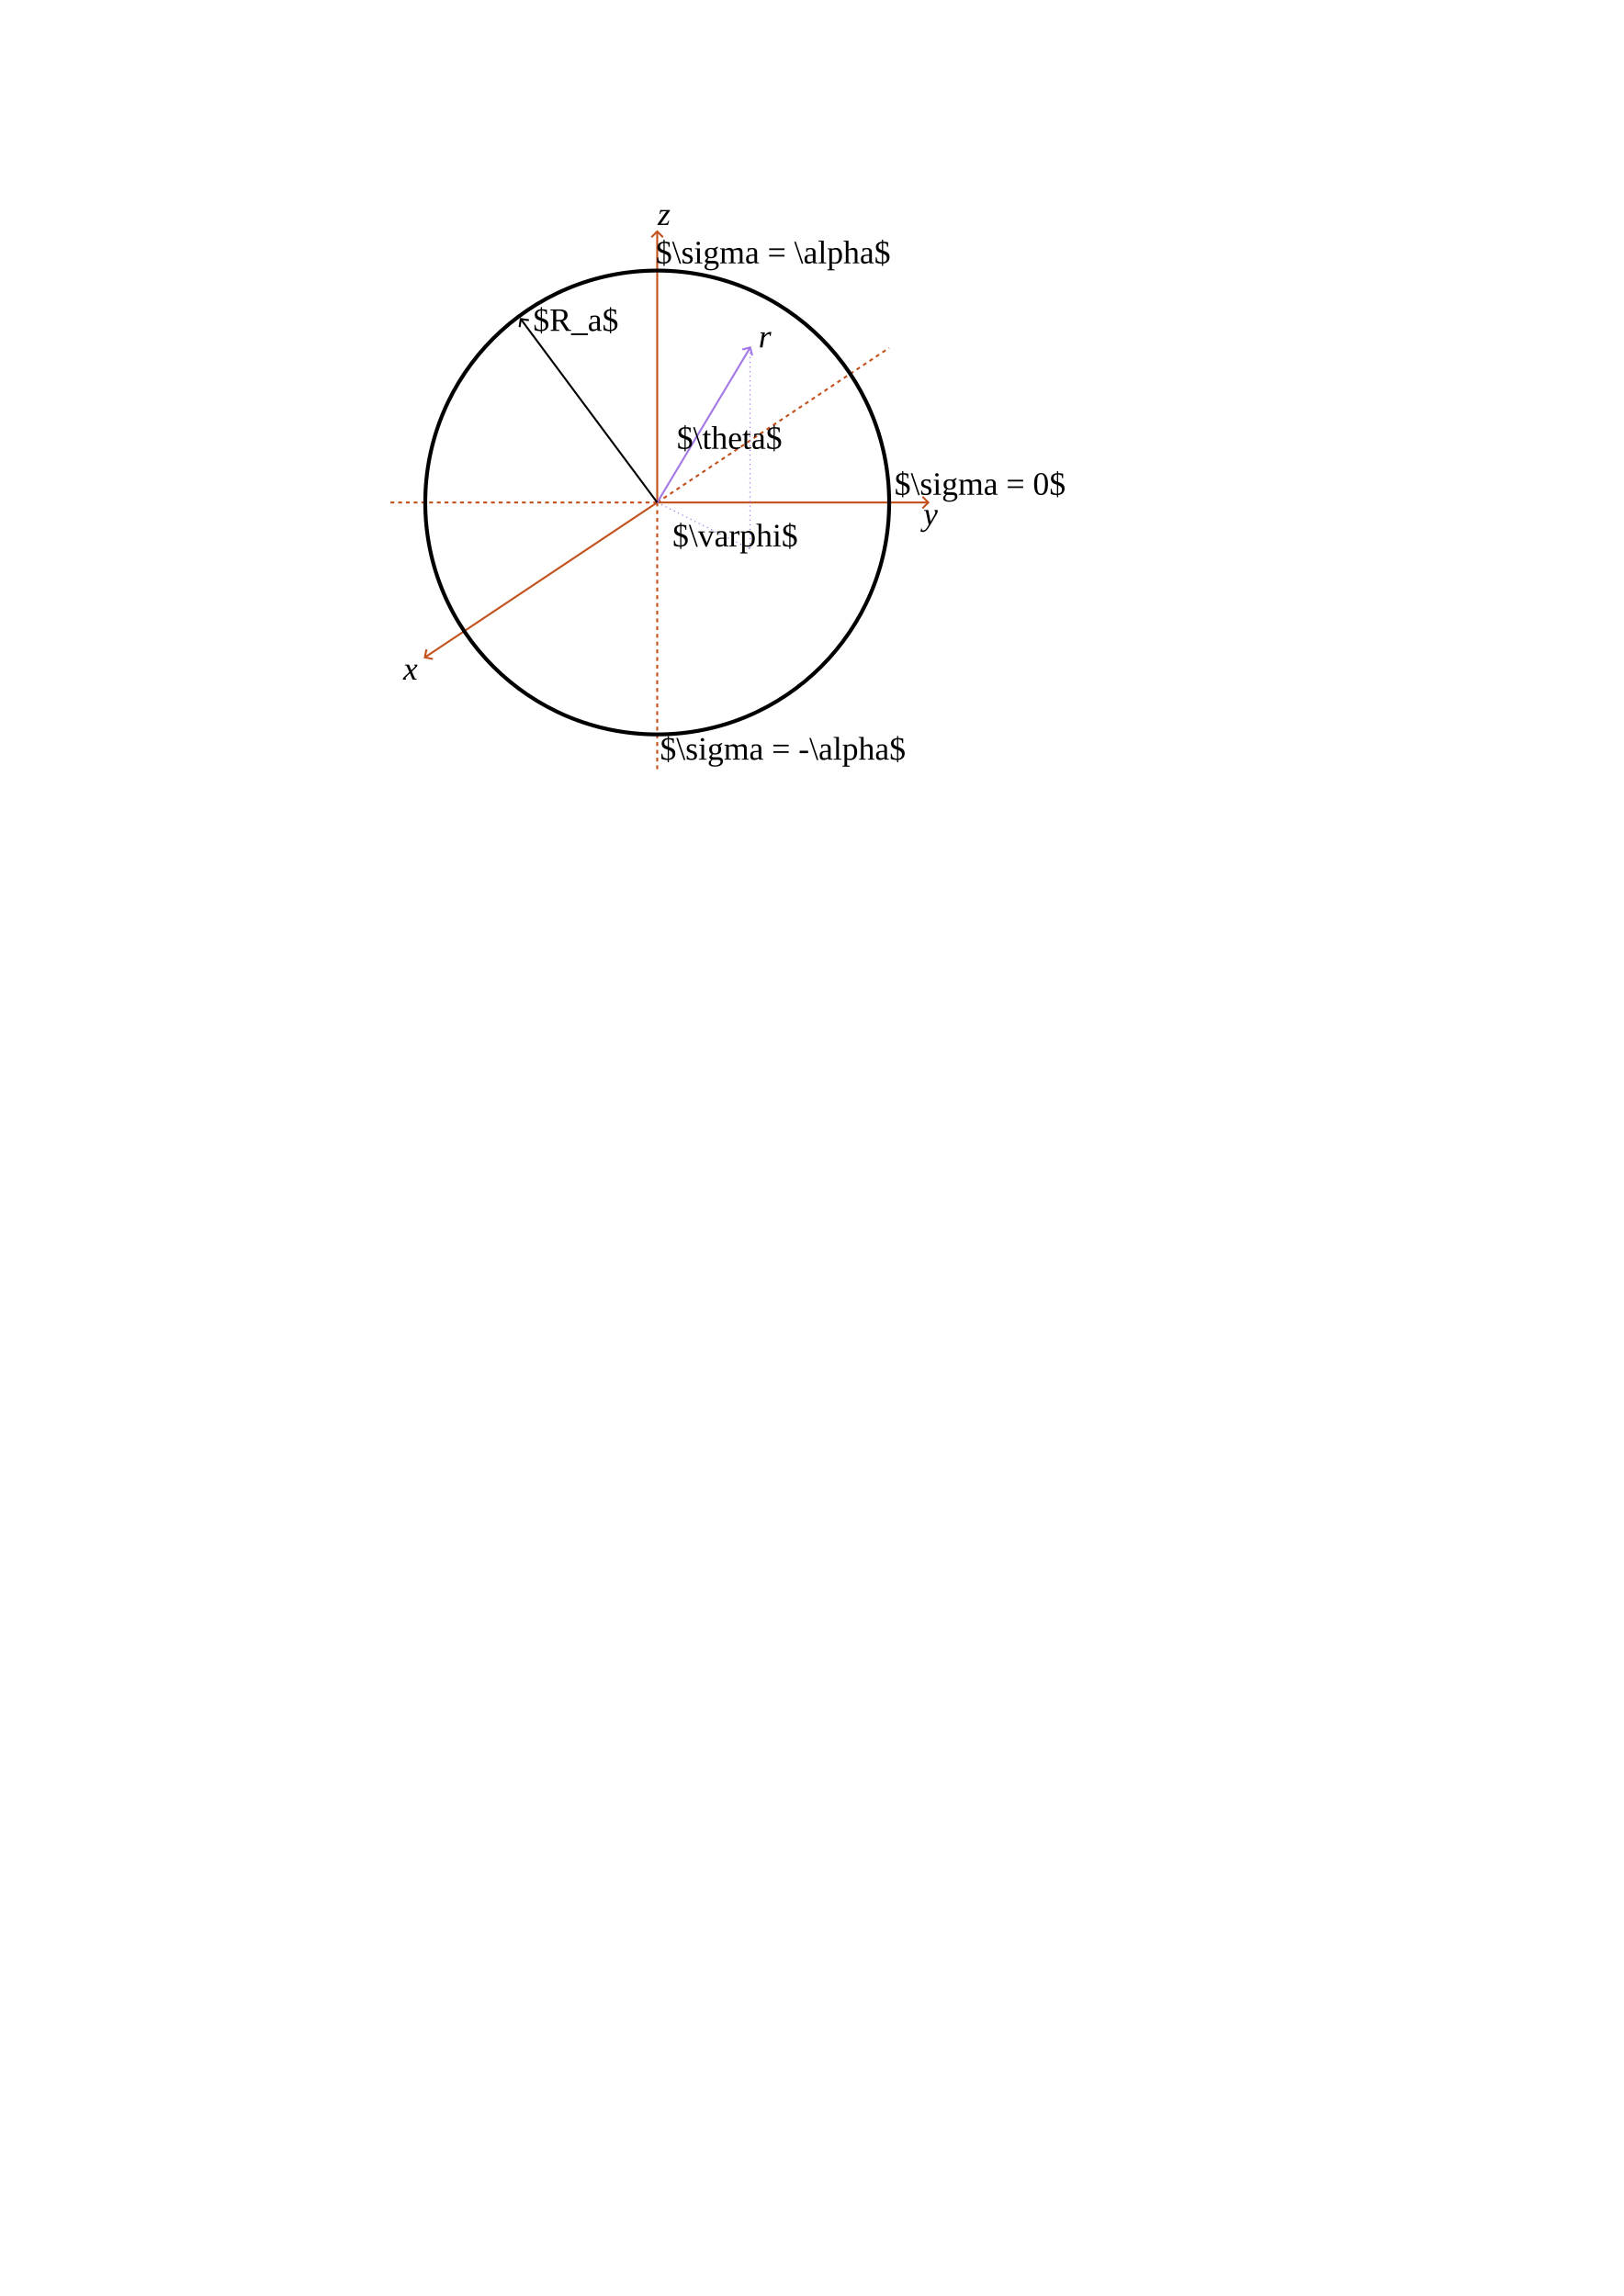
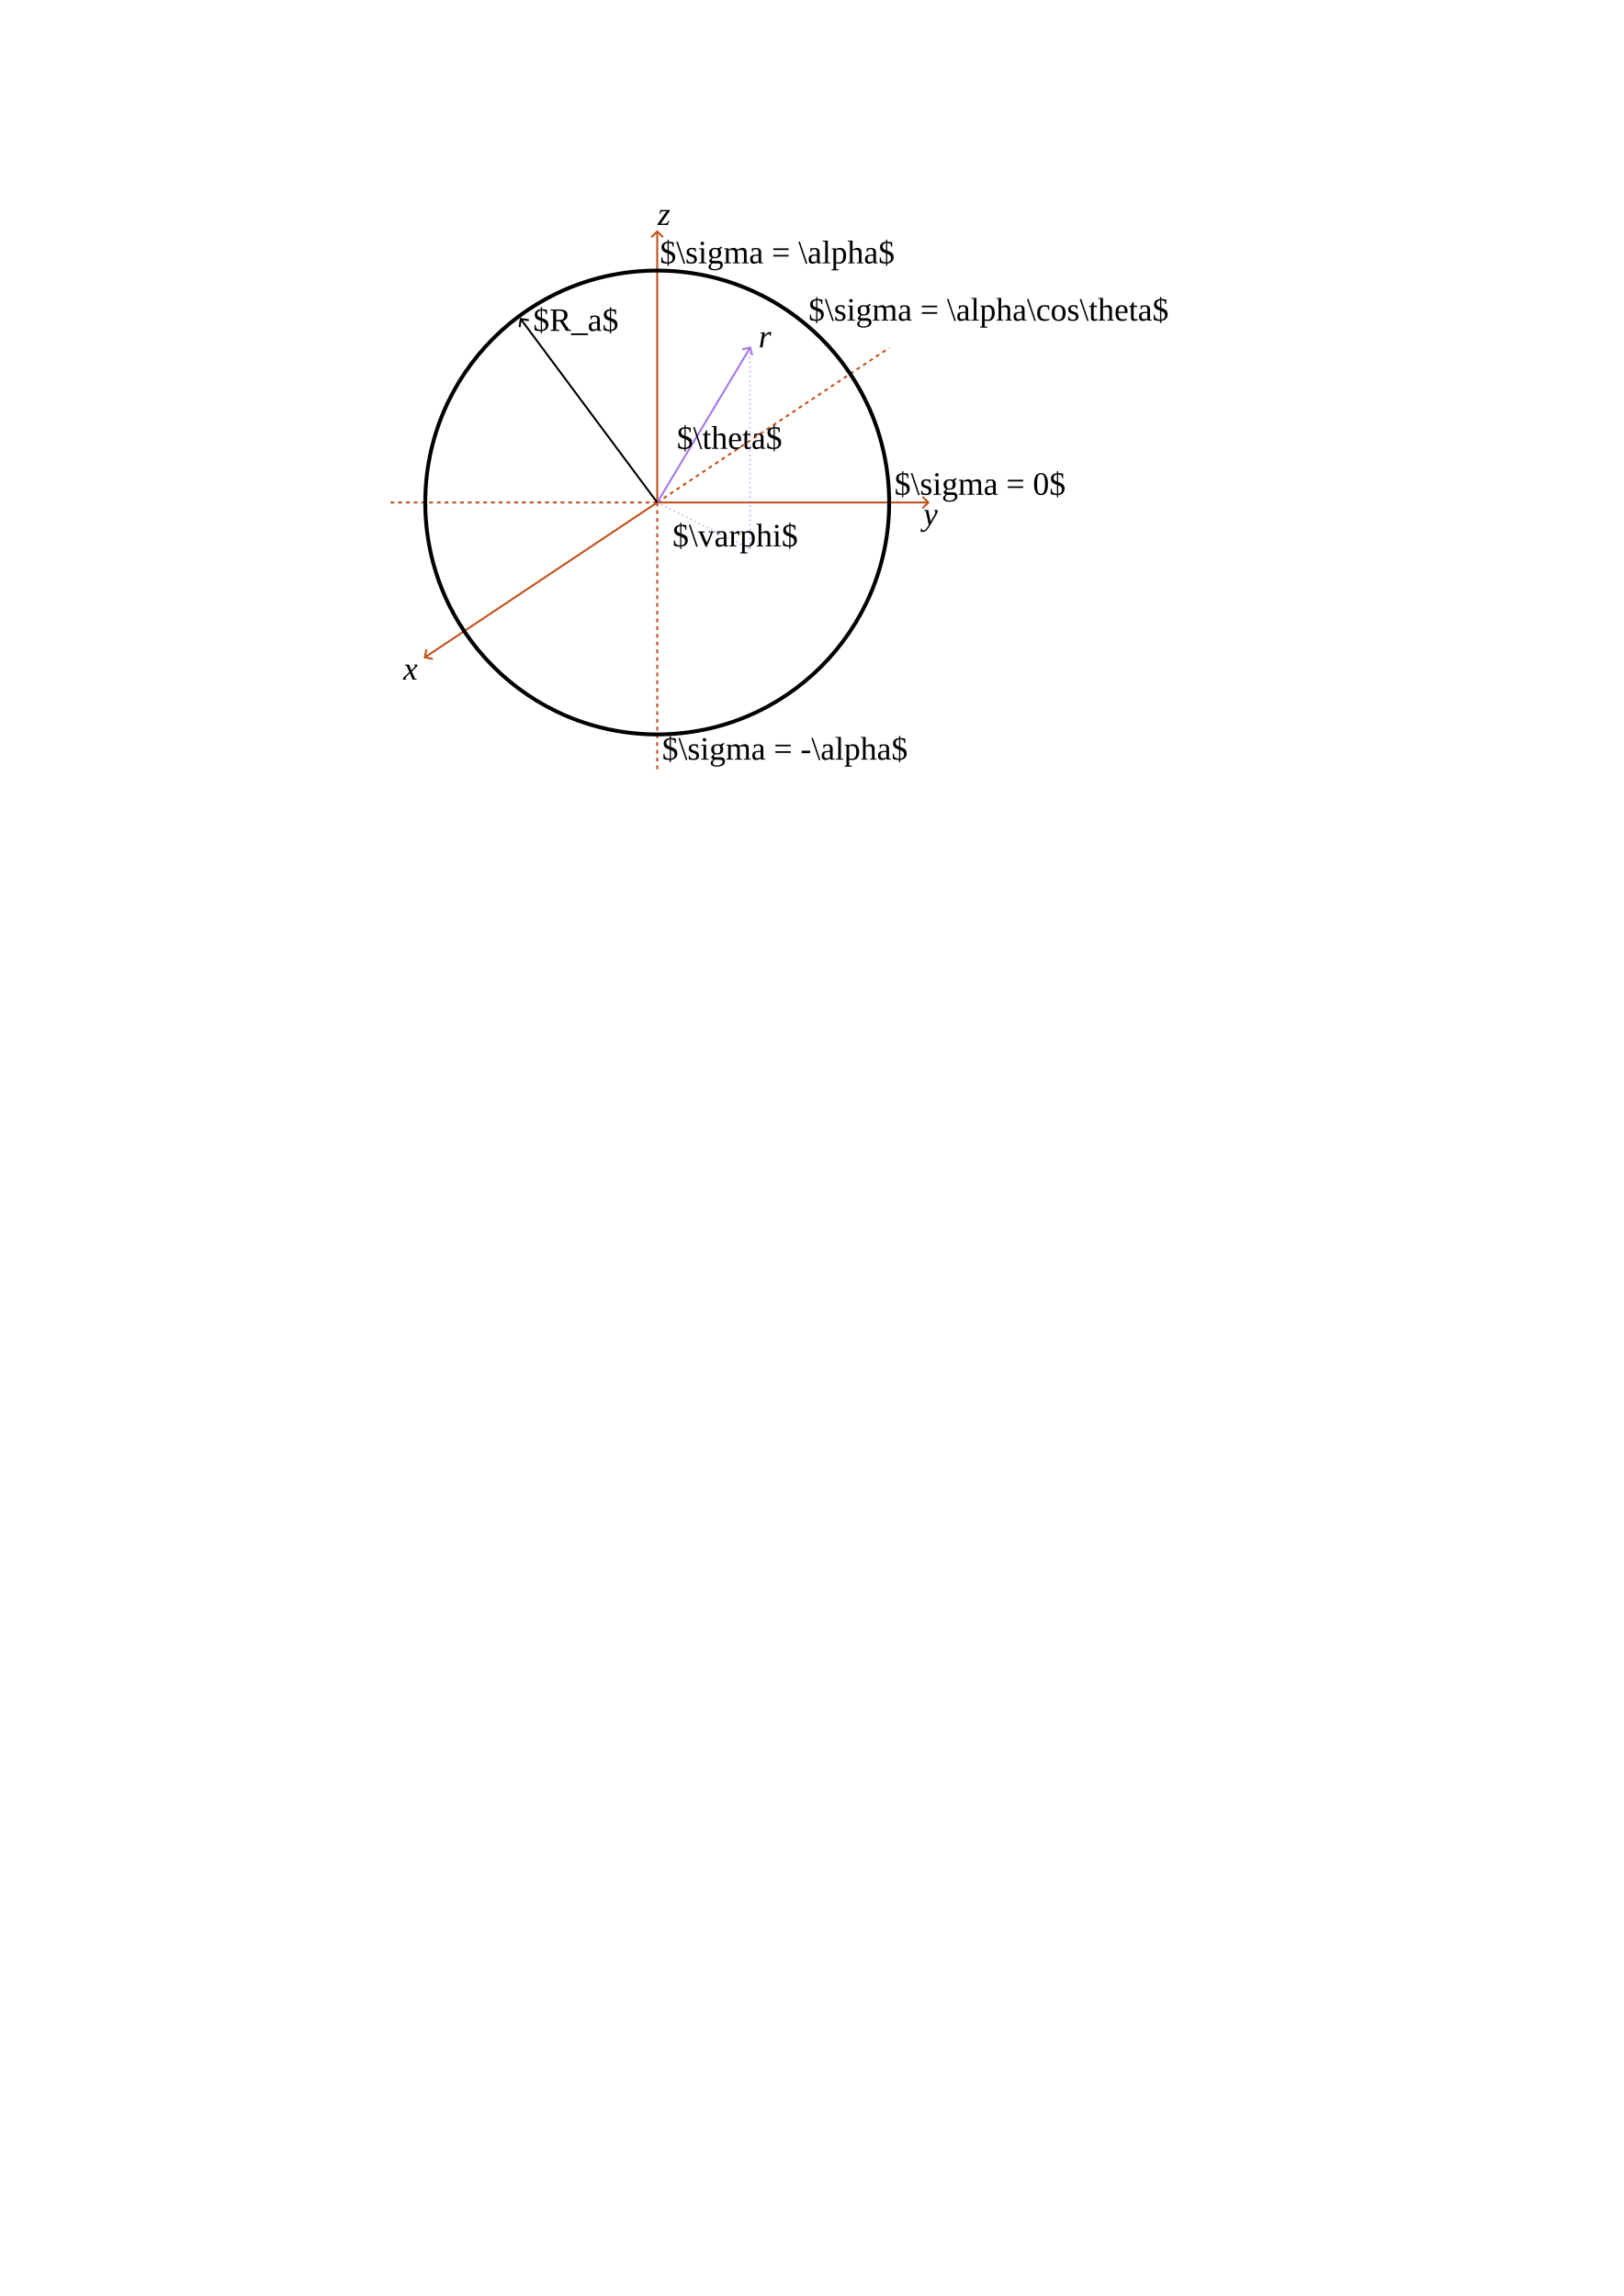
<svg xmlns="http://www.w3.org/2000/svg" width="210mm" height="297mm" viewBox="0 0 210 297" version="1.1" id="svg1">
  <defs id="defs1">
    <marker style="overflow:visible" id="ArrowWide" refX="0" refY="0" orient="auto-start-reverse" markerWidth="1" markerHeight="1" viewBox="0 0 1 1" preserveAspectRatio="xMidYMid">
      <path style="fill:none;stroke:context-stroke;stroke-width:1;stroke-linecap:butt" d="M 3,-3 0,0 3,3" transform="rotate(180,0.125,0)" id="path8" />
    </marker>
  </defs>
  <g id="layer1">
    <g id="g10" style="stroke:#c34f1a;stroke-opacity:1">
      <path style="fill:none;fill-opacity:1;stroke:#c34f1a;stroke-width:0.25;stroke-dasharray:none;stroke-opacity:1;paint-order:stroke fill markers;stroke-dashoffset:0;marker-end:url(#ArrowWide)" d="M 85,65 H 120" id="path3" />
      <path style="fill:none;fill-opacity:1;stroke:#c34f1a;stroke-width:0.25;stroke-dasharray:0.5, 0.5;stroke-opacity:1;paint-order:stroke fill markers;stroke-dashoffset:0" d="M 85,65 H 50" id="path4" />
      <path style="fill:none;fill-opacity:1;stroke:#c34f1a;stroke-width:0.25;stroke-dasharray:0.5, 0.5;stroke-opacity:1;paint-order:stroke fill markers;stroke-dashoffset:0" d="M 85,65 V 100" id="path5" />
      <path style="fill:none;fill-opacity:1;stroke:#c34f1a;stroke-width:0.25;stroke-dasharray:none;stroke-opacity:1;paint-order:stroke fill markers;marker-end:url(#ArrowWide)" d="M 85,65 V 30" id="path2" />
      <path style="fill:none;fill-opacity:1;stroke:#c34f1a;stroke-width:0.25;stroke-dasharray:none;stroke-opacity:1;paint-order:stroke fill markers;marker-end:url(#ArrowWide)" d="M 85,65 55,85" id="path6" />
      <path style="fill:none;fill-opacity:1;stroke:#c34f1a;stroke-width:0.25;stroke-dasharray:0.5, 0.5;stroke-opacity:1;paint-order:stroke fill markers;stroke-dashoffset:0" d="M 85,65 115,45" id="path7" />
      <path style="fill:none;fill-opacity:1;stroke:#a477e7;stroke-width:0.25;stroke-dasharray:none;stroke-dashoffset:0;stroke-opacity:1;paint-order:stroke fill markers;marker-end:url(#ArrowWide)" d="M 85,65 97,45" id="path11" />
      <path style="fill:none;fill-opacity:1;stroke:#a477e7;stroke-width:0.15;stroke-dasharray:0.15,0.45;stroke-dashoffset:0;stroke-opacity:1;paint-order:stroke fill markers" d="M 97,45 V 71" id="path12" />
      <path style="fill:none;fill-opacity:1;stroke:#a477e7;stroke-width:0.15;stroke-dasharray:0.15,0.45;stroke-dashoffset:0;stroke-opacity:1;paint-order:stroke fill markers" d="m 85,65 12,6" id="path13" />
      <path style="fill:none;fill-opacity:1;stroke:#a477e7;stroke-width:0.25;stroke-dasharray:none;stroke-dashoffset:0;stroke-opacity:1;marker-start:url(#ArrowWide);paint-order:stroke fill markers" id="path14" />
      <path style="fill:none;fill-opacity:1;stroke:#a477e7;stroke-width:0.25;stroke-dasharray:none;stroke-dashoffset:0;stroke-opacity:1;marker-end:url(#ArrowWide);paint-order:stroke fill markers" id="path15" />
      <text xml:space="preserve" style="font-style:normal;font-variant:normal;font-weight:normal;font-stretch:normal;font-size:4.233px;font-family:'Times New Roman';-inkscape-font-specification:'Times New Roman, ';fill:#000000;fill-opacity:1;stroke:none;stroke-width:0.25;stroke-dasharray:none;stroke-dashoffset:0;stroke-opacity:1;paint-order:stroke fill markers" x="49" y="88" id="text16">
        <tspan id="tspan16" style="stroke-width:0.25;stroke:none;fill:#000000;fill-opacity:1" x="49" y="88" />
      </text>
      <text xml:space="preserve" style="font-style:normal;font-variant:normal;font-weight:normal;font-stretch:normal;font-size:4.233px;font-family:'Times New Roman';-inkscape-font-specification:'Times New Roman, ';fill:#000000;fill-opacity:1;stroke:none;stroke-width:0.25;stroke-dasharray:none;stroke-dashoffset:0;stroke-opacity:1;paint-order:stroke fill markers" x="52.148" y="87.911" id="text17">
        <tspan id="tspan17" style="font-style:italic;stroke-width:0.25" x="52.148" y="87.911">x</tspan>
      </text>
      <text xml:space="preserve" style="font-style:normal;font-variant:normal;font-weight:normal;font-stretch:normal;font-size:4.233px;font-family:'Times New Roman';-inkscape-font-specification:'Times New Roman, ';fill:#000000;fill-opacity:1;stroke:none;stroke-width:0.25;stroke-dasharray:none;stroke-dashoffset:0;stroke-opacity:1;paint-order:stroke fill markers" x="119.413" y="67.91" id="text18">
        <tspan id="tspan18" style="font-style:italic;stroke-width:0.25" x="119.413" y="67.91">y</tspan>
      </text>
      <text xml:space="preserve" style="font-style:normal;font-variant:normal;font-weight:normal;font-stretch:normal;font-size:4.233px;font-family:'Times New Roman';-inkscape-font-specification:'Times New Roman, ';fill:#000000;fill-opacity:1;stroke:none;stroke-width:0.25;stroke-dasharray:none;stroke-dashoffset:0;stroke-opacity:1;paint-order:stroke fill markers" x="85.063" y="29.102" id="text19">
        <tspan id="tspan19" style="font-style:italic;stroke-width:0.25" x="85.063" y="29.102">z</tspan>
      </text>
      <text xml:space="preserve" style="font-style:normal;font-variant:normal;font-weight:normal;font-stretch:normal;font-size:4.233px;font-family:'Times New Roman';-inkscape-font-specification:'Times New Roman, ';fill:#000000;fill-opacity:1;stroke:none;stroke-width:0.25;stroke-dasharray:none;stroke-dashoffset:0;stroke-opacity:1;paint-order:stroke fill markers" x="98.1" y="44.935" id="text20">
        <tspan id="tspan20" style="font-style:italic;stroke-width:0.25" x="98.1" y="44.935">r</tspan>
      </text>
      <text xml:space="preserve" style="font-style:normal;font-variant:normal;font-weight:normal;font-stretch:normal;font-size:4.233px;font-family:'Times New Roman';-inkscape-font-specification:'Times New Roman, ';fill:#000000;fill-opacity:1;stroke:none;stroke-width:0.25;stroke-dasharray:none;stroke-dashoffset:0;stroke-opacity:1;paint-order:stroke fill markers" x="86.969" y="70.677" id="text21">
        <tspan id="tspan21" style="stroke-width:0.25" x="86.969" y="70.677">$\varphi$</tspan>
      </text>
      <text xml:space="preserve" style="font-style:normal;font-variant:normal;font-weight:normal;font-stretch:normal;font-size:4.233px;font-family:'Times New Roman';-inkscape-font-specification:'Times New Roman, ';fill:#000000;fill-opacity:1;stroke:none;stroke-width:0.25;stroke-dasharray:none;stroke-dashoffset:0;stroke-opacity:1;paint-order:stroke fill markers" x="87.526" y="58.051" id="text22">
        <tspan id="tspan22" style="stroke-width:0.25" x="87.526" y="58.051">$\theta$</tspan>
      </text>
      <path style="fill:none;fill-opacity:1;stroke:#000000;stroke-width:0.25;stroke-dasharray:none;stroke-dashoffset:0;stroke-opacity:1;marker-end:url(#ArrowWide);paint-order:stroke fill markers" d="M 85,65 67.389,41.316" id="path22" />
      <text xml:space="preserve" style="font-style:normal;font-variant:normal;font-weight:normal;font-stretch:normal;font-size:4.233px;font-family:'Times New Roman';-inkscape-font-specification:'Times New Roman, ';fill:#000000;fill-opacity:1;stroke:none;stroke-width:0.25;stroke-dasharray:none;stroke-dashoffset:0;stroke-opacity:1;paint-order:stroke fill markers" x="68.942" y="42.794" id="text23">
        <tspan id="tspan23" style="fill:#000000;fill-opacity:1;stroke:none;stroke-width:0.25" x="68.942" y="42.794">$R_a$</tspan>
      </text>
-       <text xml:space="preserve" style="font-style:normal;font-variant:normal;font-weight:normal;font-stretch:normal;font-size:4.233px;font-family:'Times New Roman';-inkscape-font-specification:'Times New Roman, ';fill:#000000;fill-opacity:1;stroke:none;stroke-width:0.25;stroke-dasharray:none;stroke-dashoffset:0;stroke-opacity:1;paint-order:stroke fill markers" x="84.81" y="34.062" id="text24">
-         <tspan id="tspan24" style="stroke-width:0.25" x="84.81" y="34.062">$\sigma = \alpha$</tspan>
+       <text xml:space="preserve" style="font-style:normal;font-variant:normal;font-weight:normal;font-stretch:normal;font-size:4.233px;font-family:'Times New Roman';-inkscape-font-specification:'Times New Roman, ';fill:#000000;fill-opacity:1;stroke:none;stroke-width:0.25;stroke-dasharray:none;stroke-dashoffset:0;stroke-opacity:1;paint-order:stroke fill markers" x="85.339" y="34.062" id="text24">
+         <tspan id="tspan24" style="stroke-width:0.25" x="85.339" y="34.062">$\sigma = \alpha$</tspan>
      </text>
-       <text xml:space="preserve" style="font-style:normal;font-variant:normal;font-weight:normal;font-stretch:normal;font-size:4.233px;font-family:'Times New Roman';-inkscape-font-specification:'Times New Roman, ';fill:#000000;fill-opacity:1;stroke:none;stroke-width:0.25;stroke-dasharray:none;stroke-dashoffset:0;stroke-opacity:1;paint-order:stroke fill markers" x="85.354" y="98.265" id="text25">
-         <tspan id="tspan25" style="stroke-width:0.25" x="85.354" y="98.265">$\sigma = -\alpha$</tspan>
+       <text xml:space="preserve" style="font-style:normal;font-variant:normal;font-weight:normal;font-stretch:normal;font-size:4.233px;font-family:'Times New Roman';-inkscape-font-specification:'Times New Roman, ';fill:#000000;fill-opacity:1;stroke:none;stroke-width:0.25;stroke-dasharray:none;stroke-dashoffset:0;stroke-opacity:1;paint-order:stroke fill markers" x="85.619" y="98.265" id="text25">
+         <tspan id="tspan25" style="stroke-width:0.25" x="85.619" y="98.265">$\sigma = -\alpha$</tspan>
      </text>
      <text xml:space="preserve" style="font-style:normal;font-variant:normal;font-weight:normal;font-stretch:normal;font-size:4.233px;font-family:'Times New Roman';-inkscape-font-specification:'Times New Roman, ';fill:#000000;fill-opacity:1;stroke:none;stroke-width:0.25;stroke-dasharray:none;stroke-dashoffset:0;stroke-opacity:1;paint-order:stroke fill markers" x="115.677" y="64" id="text26">
        <tspan id="tspan26" style="stroke-width:0.25" x="115.677" y="64">$\sigma = 0$</tspan>
+       </text>
+       <text xml:space="preserve" style="font-style:normal;font-variant:normal;font-weight:normal;font-stretch:normal;font-size:4.233px;font-family:'Times New Roman';-inkscape-font-specification:'Times New Roman, ';fill:#000000;fill-opacity:1;stroke:none;stroke-width:0.25;stroke-dasharray:none;stroke-dashoffset:0;stroke-opacity:1;paint-order:stroke fill markers" x="104.56" y="41.471" id="text27">
+         <tspan id="tspan27" style="stroke-width:0.25" x="104.56" y="41.471">$\sigma = \alpha\cos\theta$</tspan>
      </text>
    </g>
    <g id="g11">
      <circle style="fill:none;fill-opacity:1;stroke:#000000;stroke-width:0.5;stroke-dasharray:none;stroke-opacity:1;paint-order:stroke fill markers" id="path1" cx="85" cy="65" r="30" />
      <path style="fill:none;fill-opacity:1;stroke:#000000;stroke-width:0.3;stroke-dasharray:1.2, 0.3;stroke-dashoffset:0;stroke-opacity:1;paint-order:stroke fill markers" id="path9" />
      <path style="fill:none;fill-opacity:1;stroke:#000000;stroke-width:0.3;stroke-dasharray:none;stroke-dashoffset:0;stroke-opacity:1;paint-order:stroke fill markers" id="path9-1" transform="scale(1,-1)" />
    </g>
  </g>
</svg>
